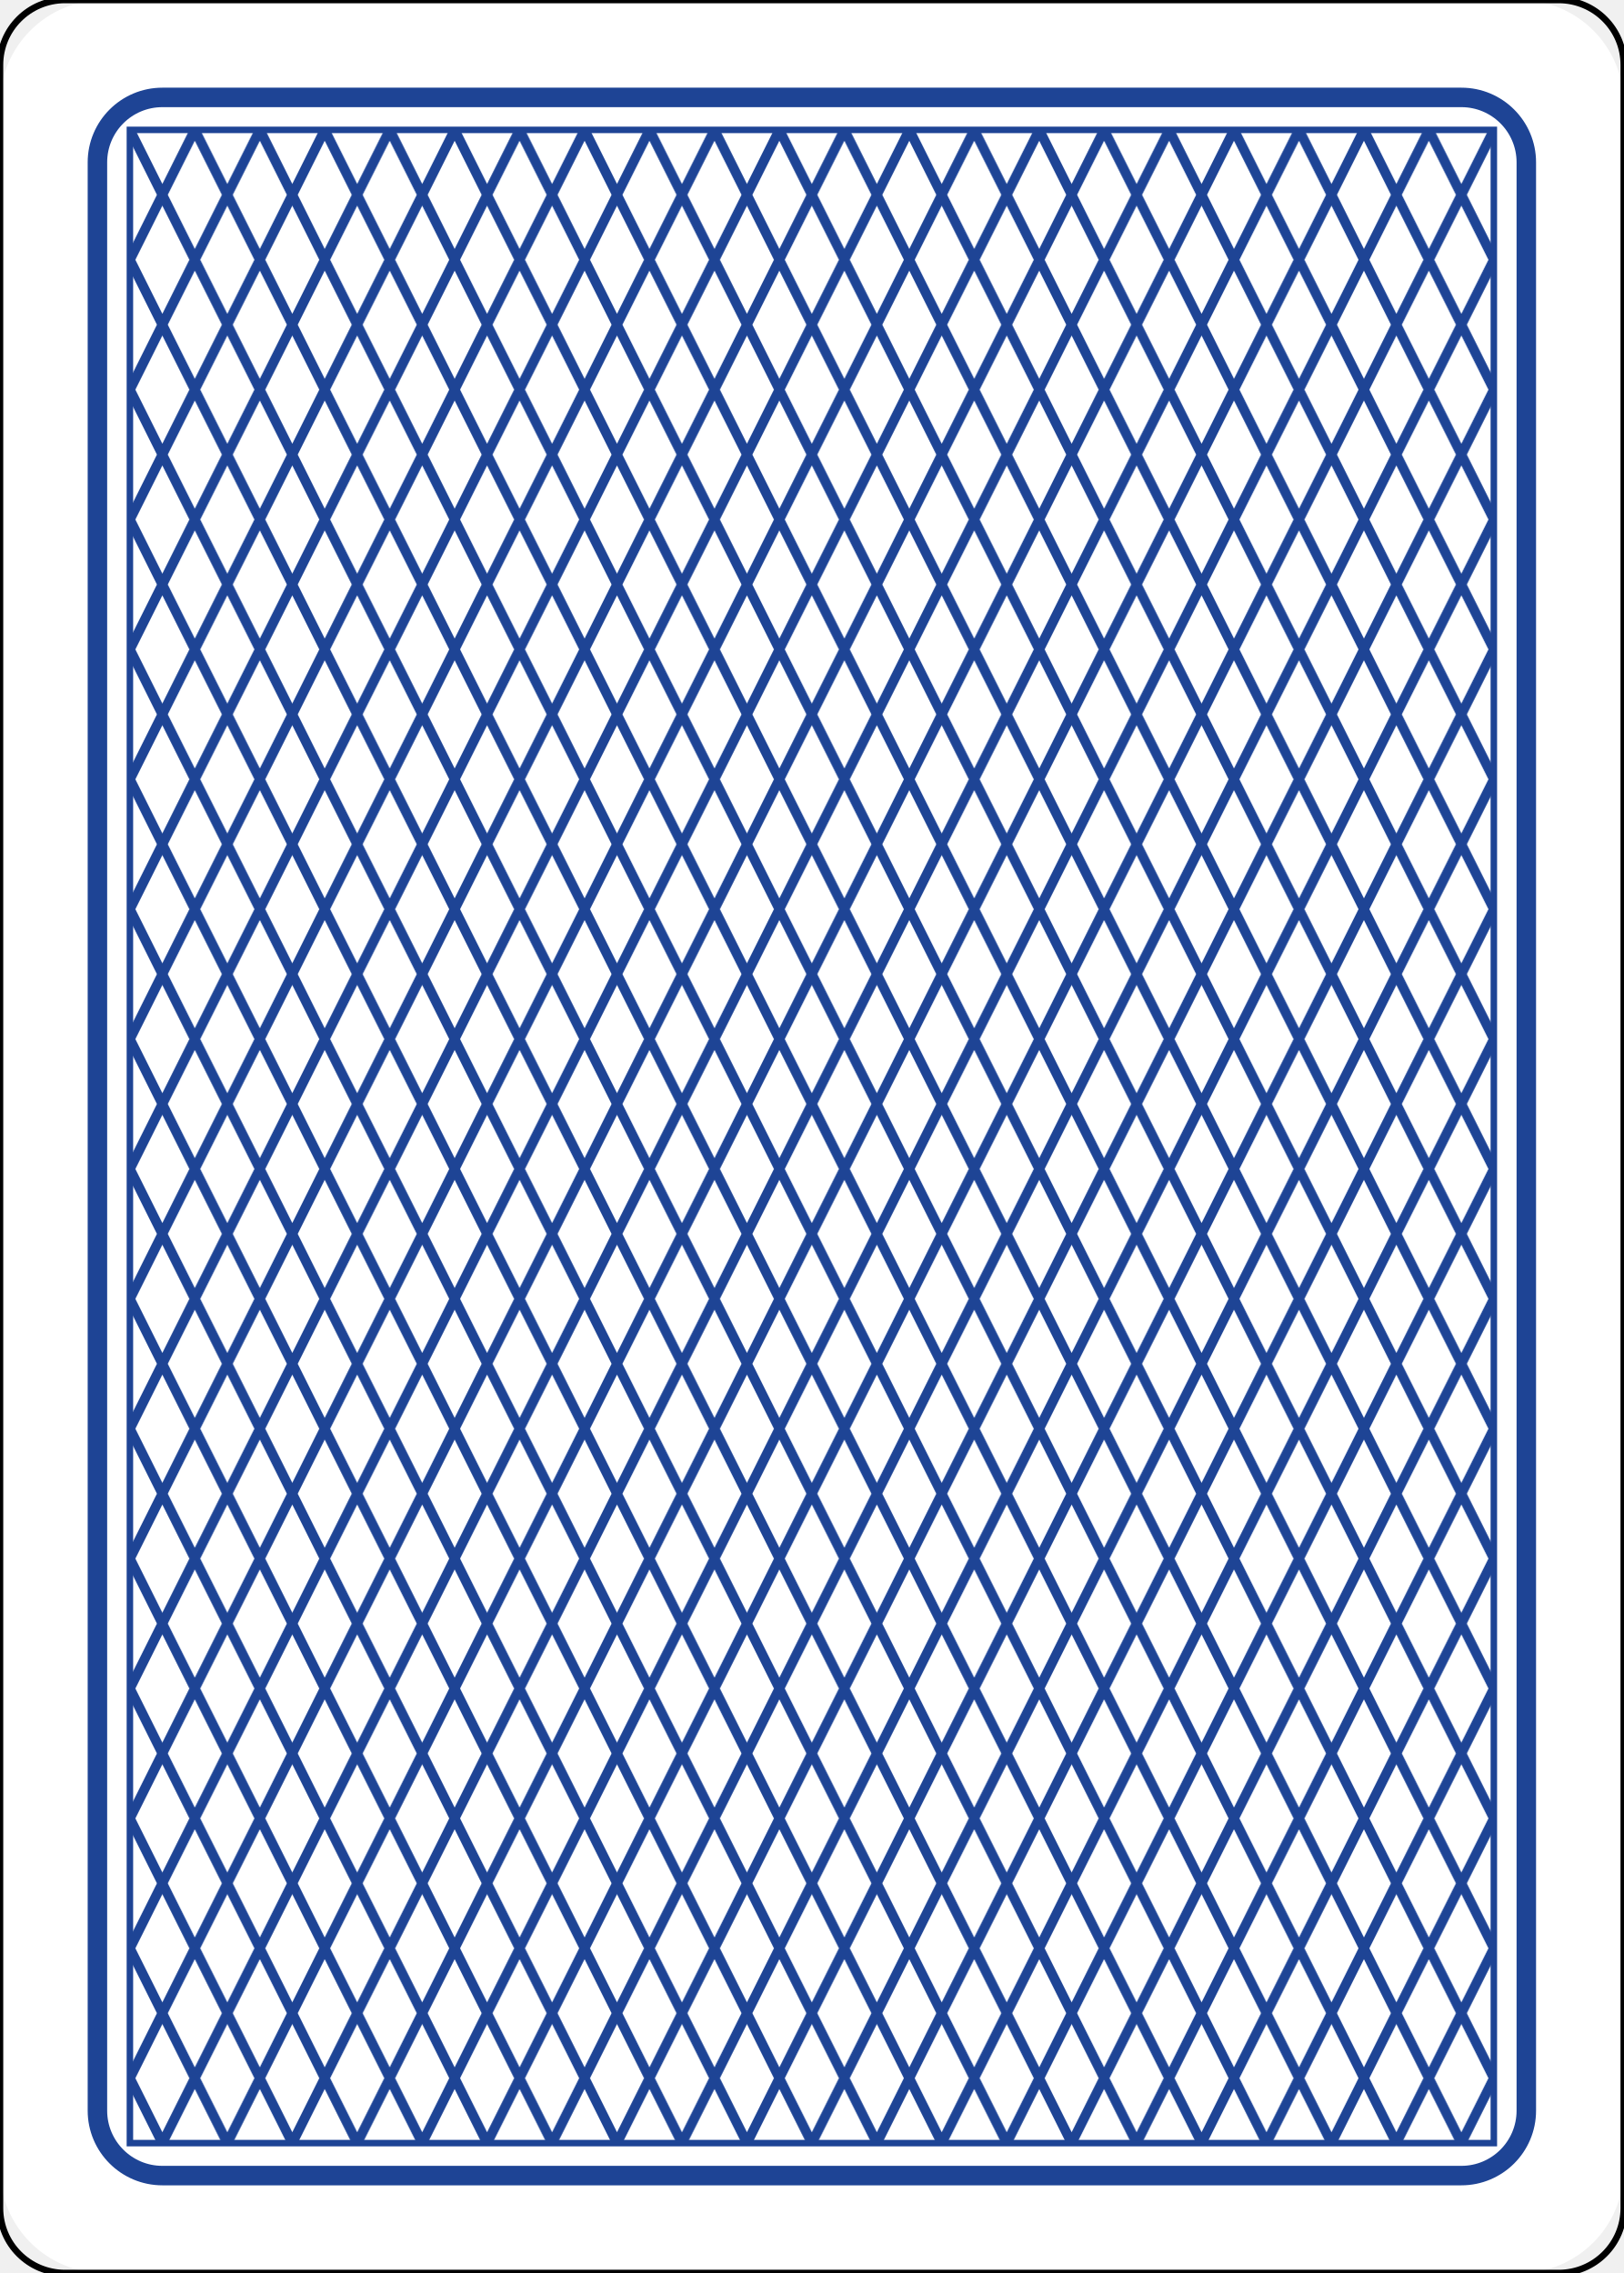
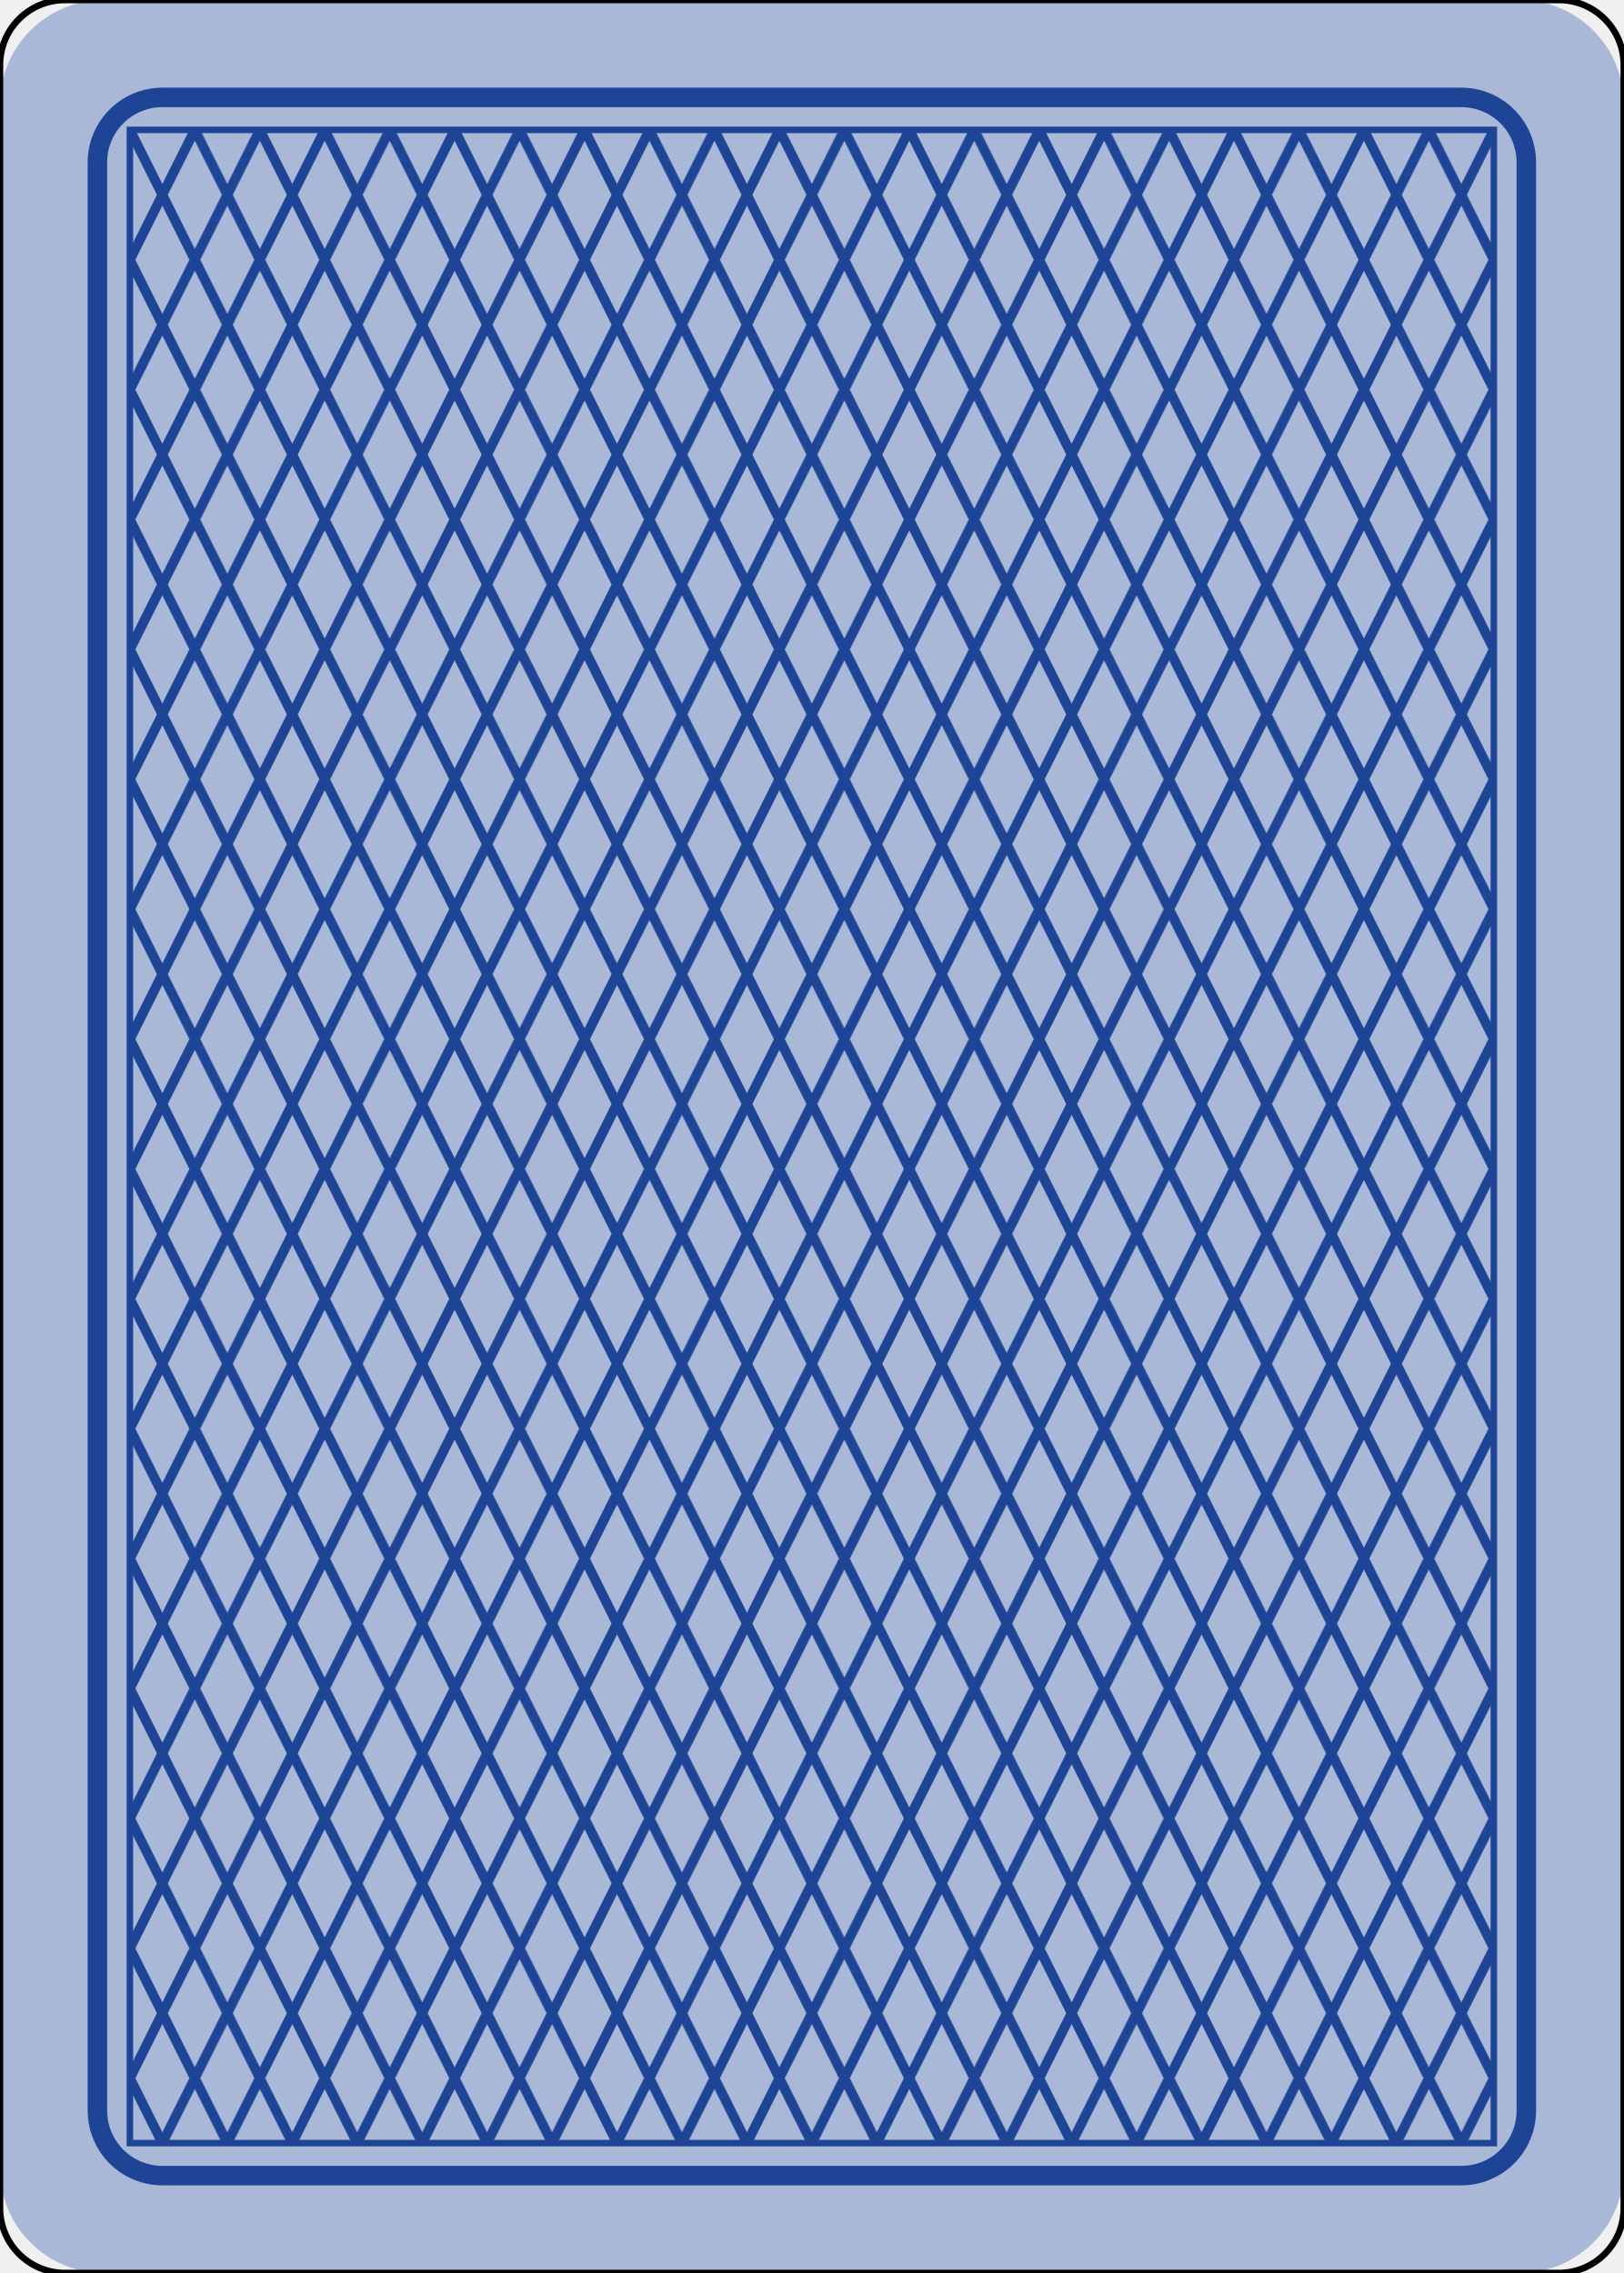
<svg xmlns="http://www.w3.org/2000/svg" width="250" height="350" baseProfile="full">
-   <rect data-bg="1" width="250" height="350" rx="16" fill="#fff" />
+   <rect data-bg="1" width="250" height="350" rx="16" fill="#aab8d7" />
  <defs>
    <pattern id="a" width="10" height="20" patternUnits="userSpaceOnUse">
      <path stroke="#1e4495" stroke-width="1.5" d="m0 0 10 20M10 0 0 20" />
    </pattern>
  </defs>
  <rect width="250" height="350" fill="none" stroke="#000" rx="10" ry="10" />
  <rect width="220" height="320" x="15" y="15" fill="none" stroke="#1e4495" stroke-width="3" rx="10" ry="10" />
  <path fill="url(#a)" stroke="#1e4495" d="M20 20h210v310H20z" />
</svg>
